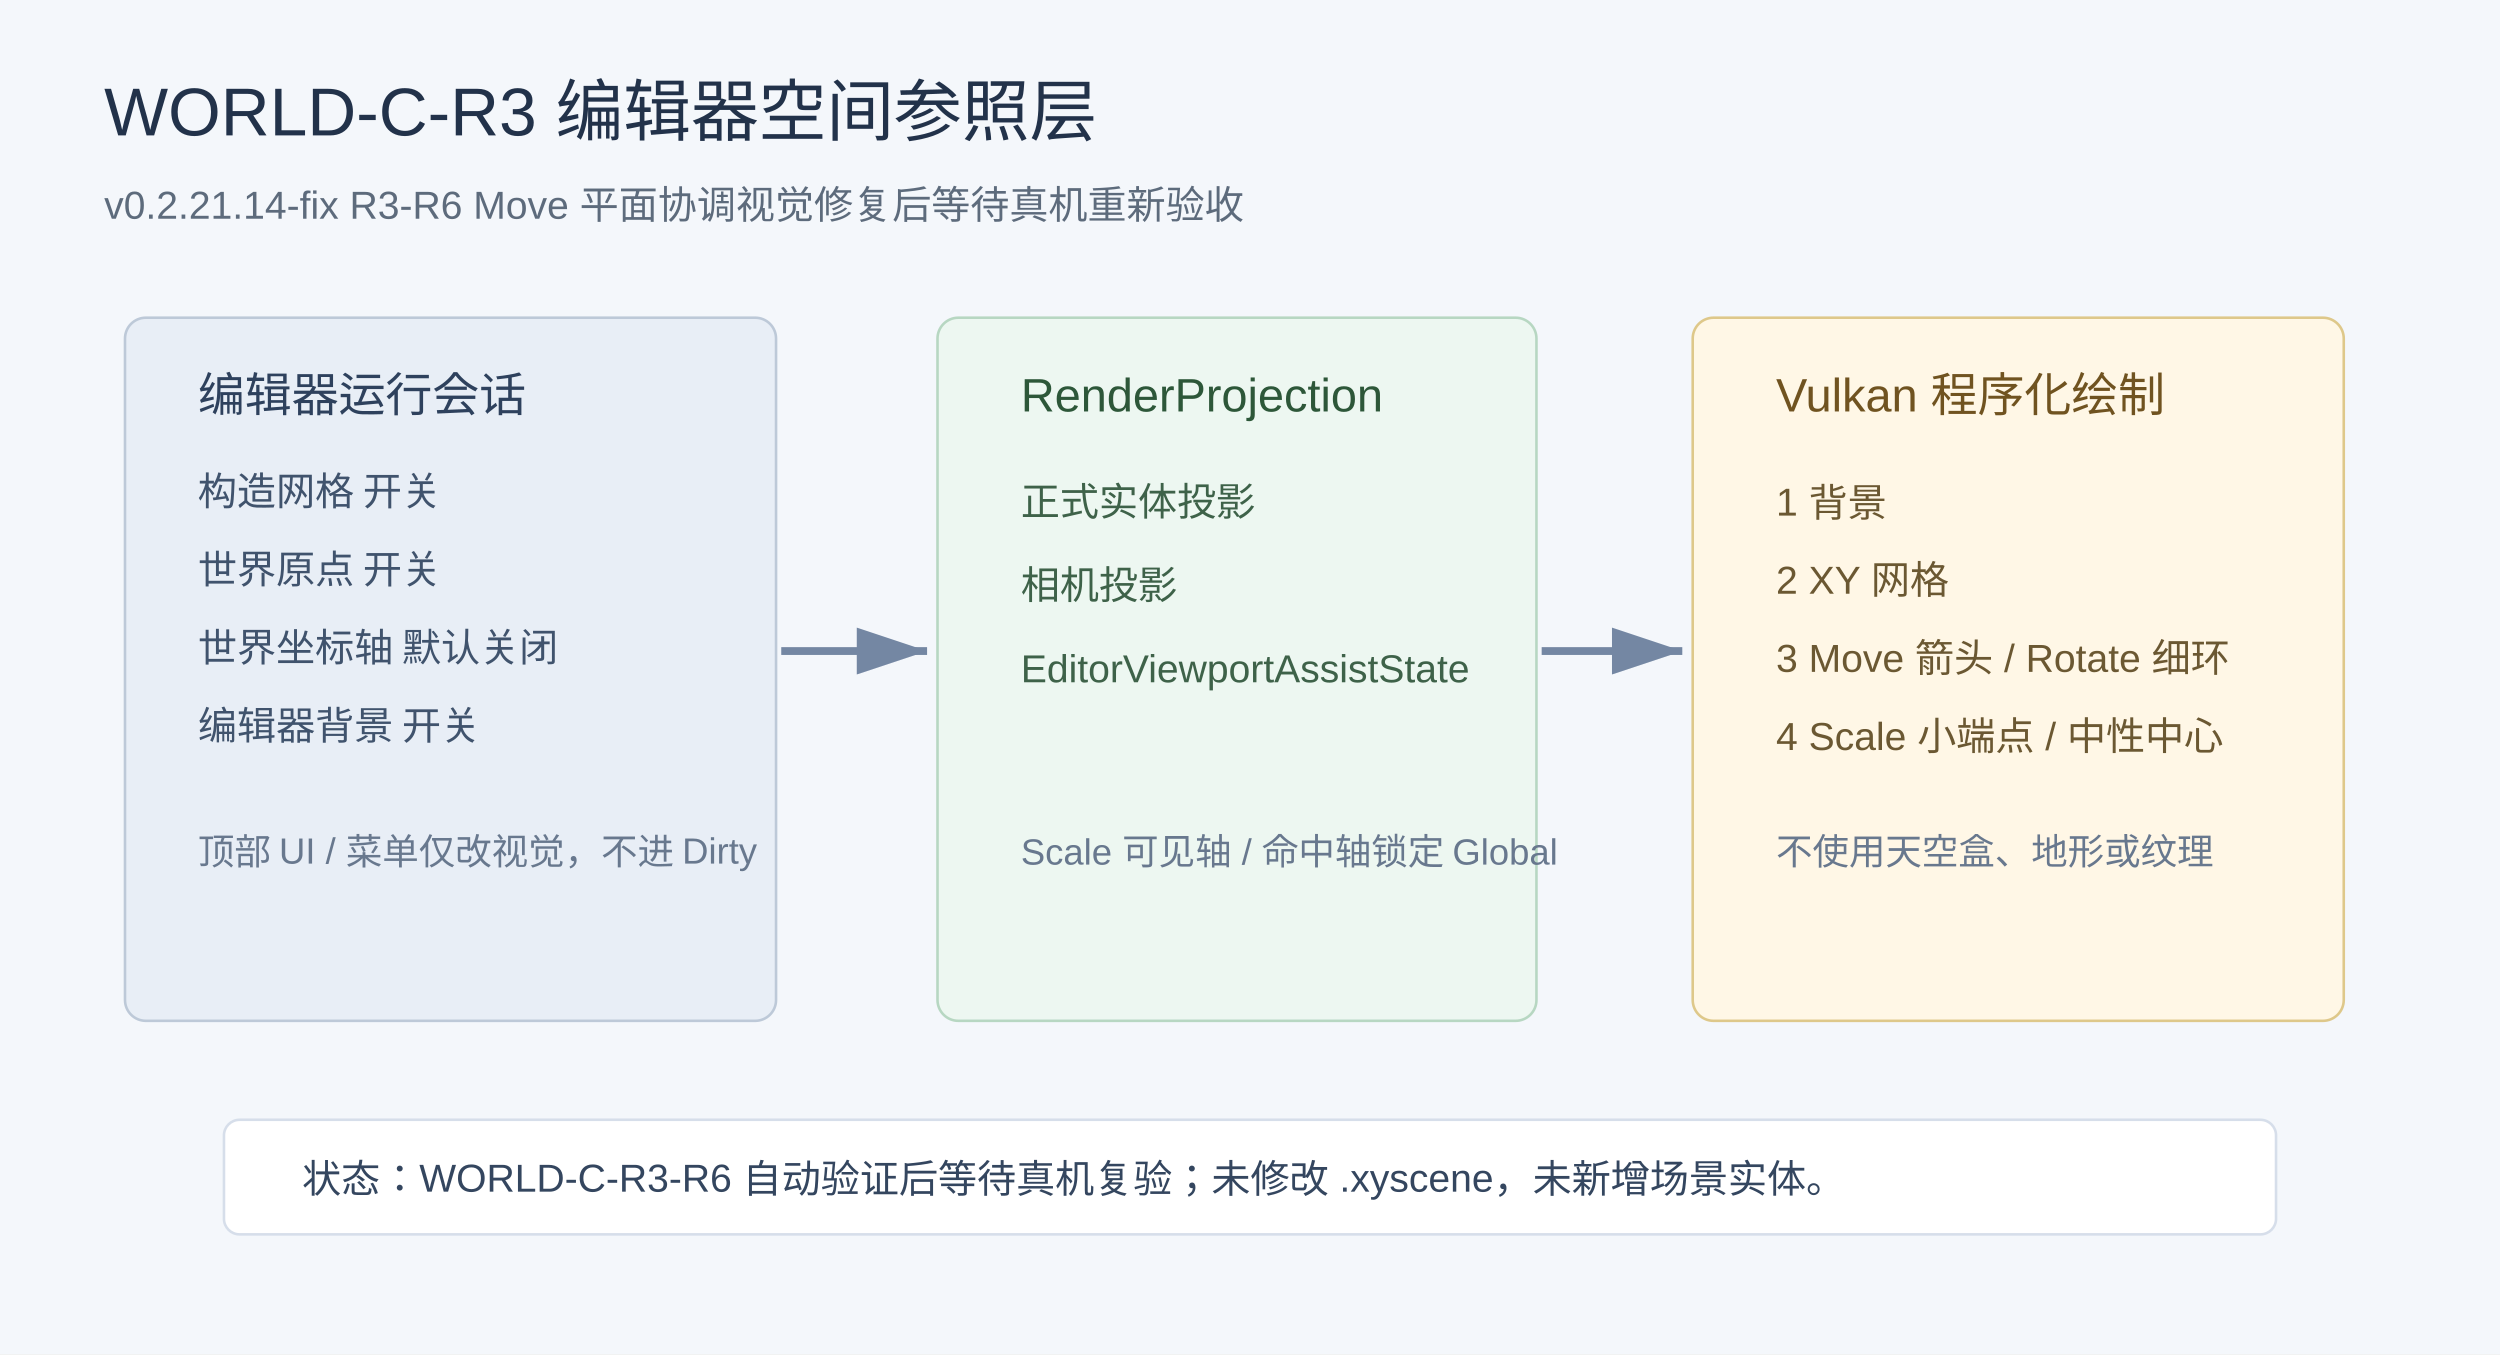
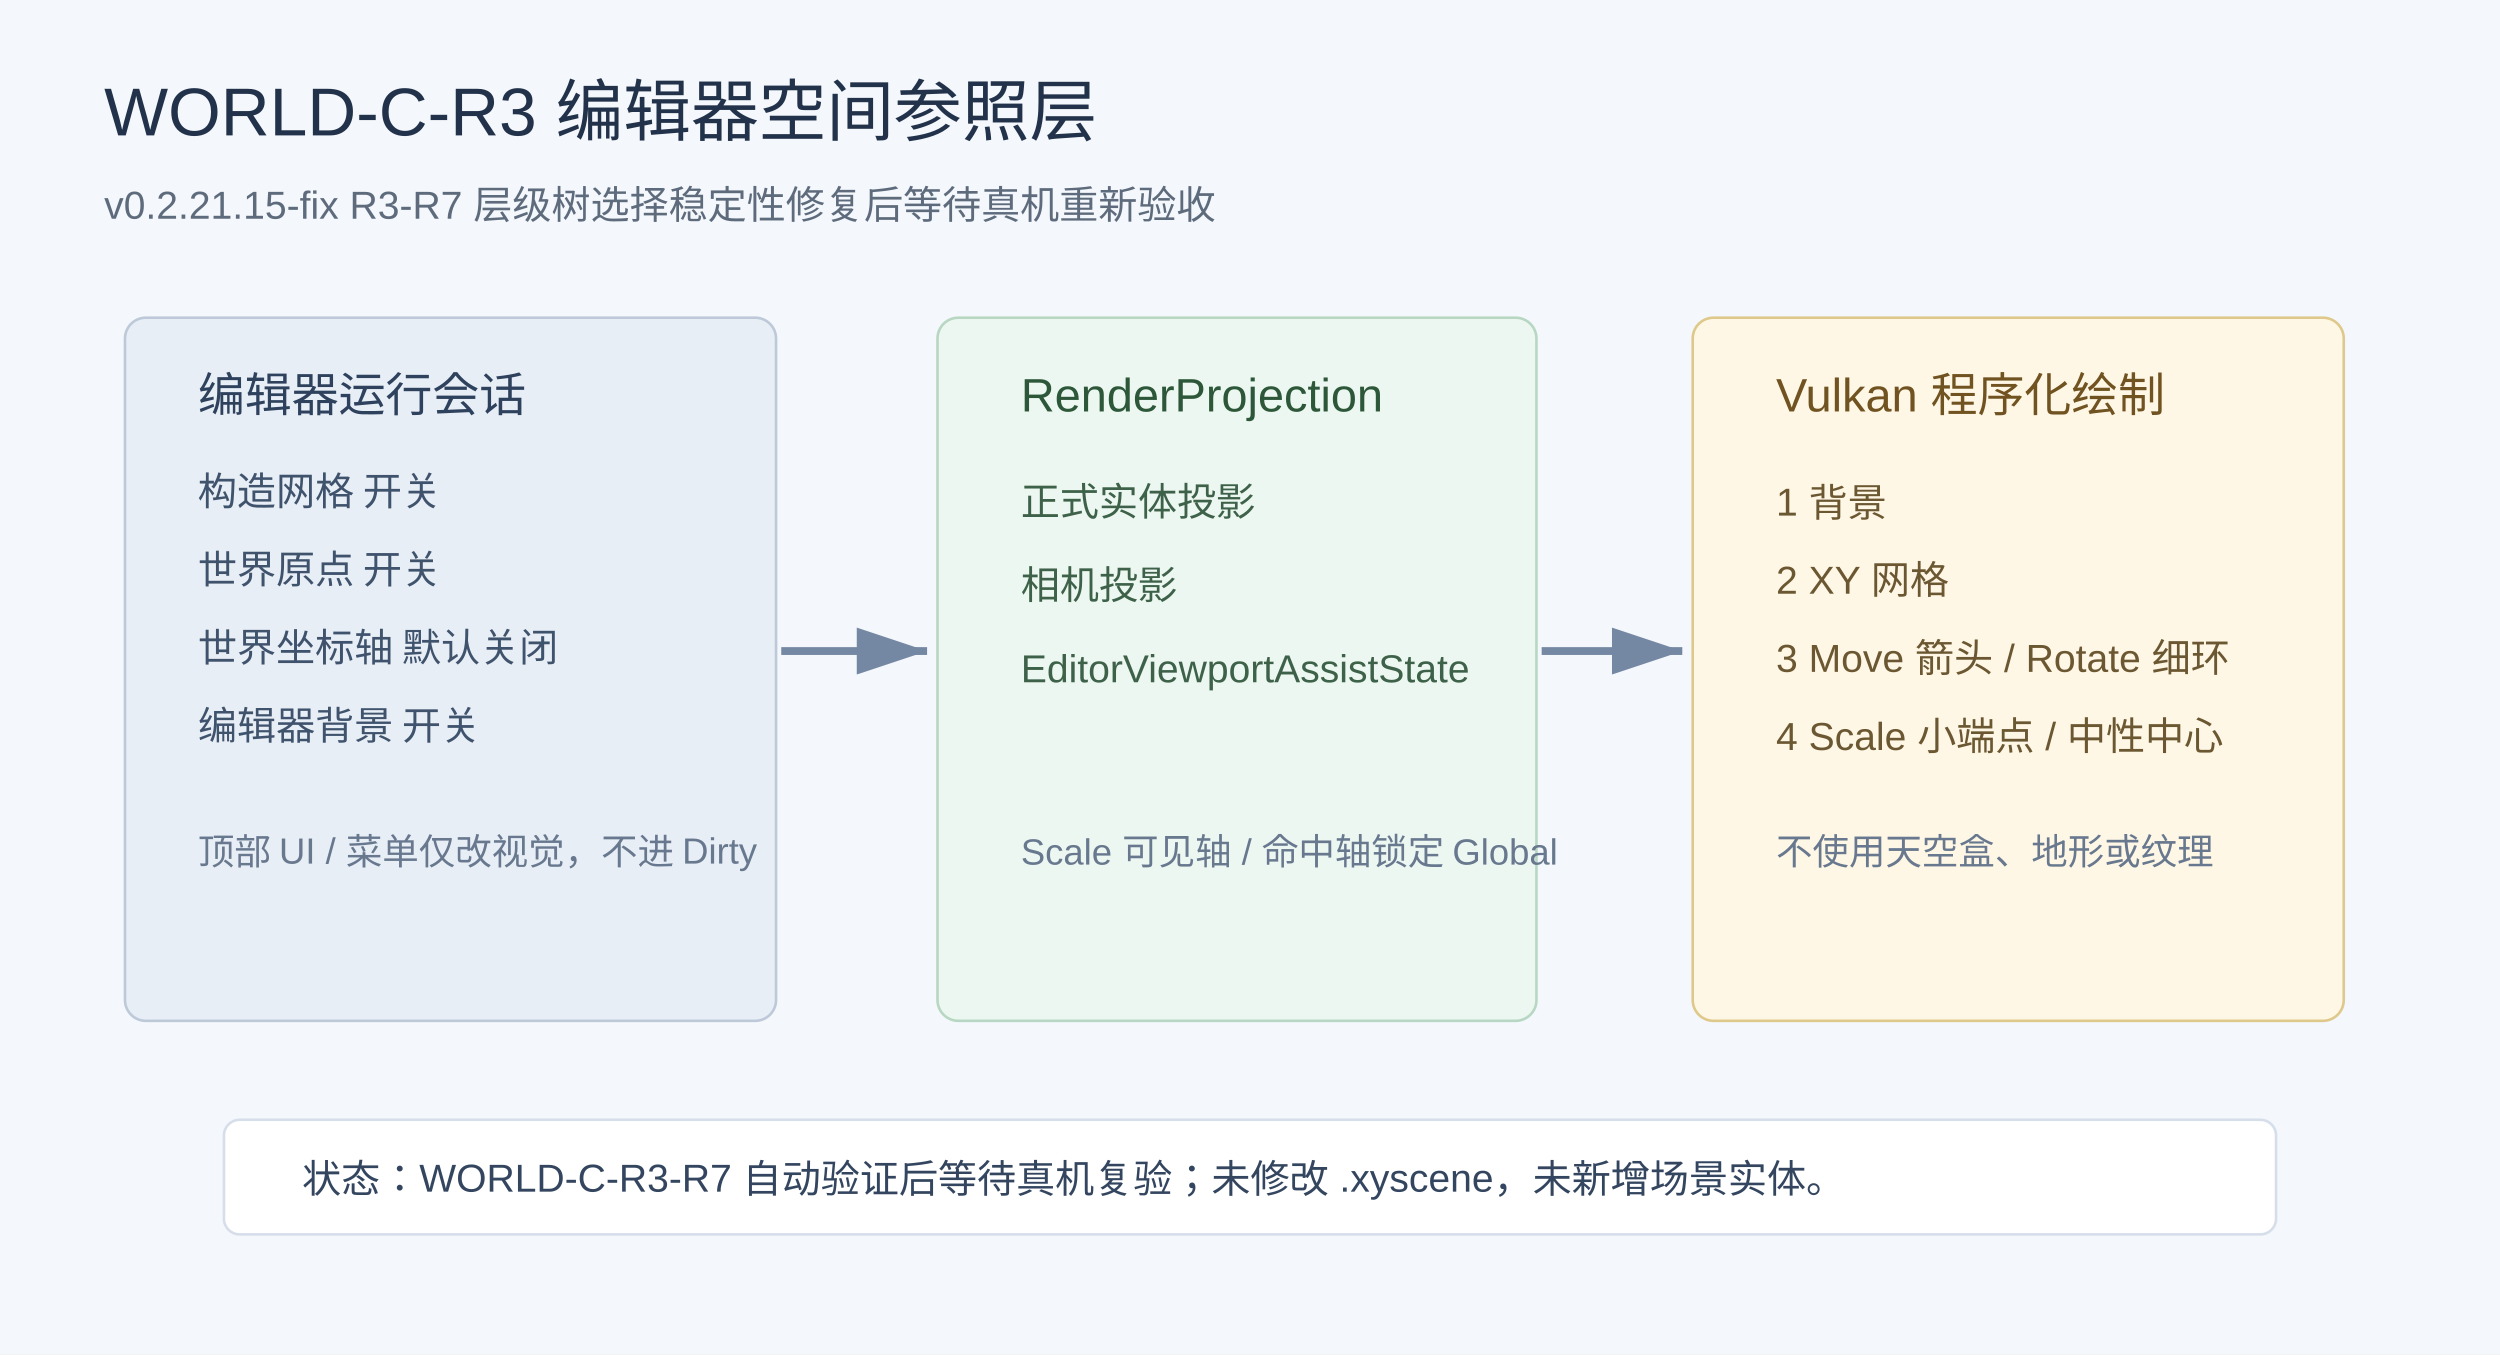
<svg xmlns="http://www.w3.org/2000/svg" width="960" height="520" viewBox="0 0 960 520">
  <rect width="960" height="520" fill="#f4f7fb" />
  <text x="40" y="52" font-size="26" font-family="Microsoft YaHei, Arial" fill="#22324a">WORLD-C-R3 编辑器空间参照层</text>
-   <text x="40" y="84" font-size="15" font-family="Microsoft YaHei, Arial" fill="#5d6b7c">v0.2.21.14-fix R3-R6 Move 平面协调视觉修复后等待真机重新验收</text>
+   <text x="40" y="84" font-size="15" font-family="Microsoft YaHei, Arial" fill="#5d6b7c">v0.2.21.15-fix R3-R7 层级树选择稳定性修复后等待真机重新验收</text>
  <rect x="48" y="122" width="250" height="270" rx="8" fill="#e8eef6" stroke="#bdc9d8" />
  <text x="76" y="158" font-size="18" font-family="Microsoft YaHei, Arial" fill="#2e415d">编辑器运行会话</text>
  <text x="76" y="194" font-size="15" font-family="Microsoft YaHei, Arial" fill="#40536d">构造网格 开关</text>
  <text x="76" y="224" font-size="15" font-family="Microsoft YaHei, Arial" fill="#40536d">世界原点 开关</text>
  <text x="76" y="254" font-size="15" font-family="Microsoft YaHei, Arial" fill="#40536d">世界坐标轴 默认关闭</text>
  <text x="76" y="284" font-size="15" font-family="Microsoft YaHei, Arial" fill="#40536d">编辑器背景 开关</text>
  <text x="76" y="332" font-size="14" font-family="Microsoft YaHei, Arial" fill="#68788e">顶部 UI / 菜单仅改视觉，不进 Dirty</text>
  <rect x="360" y="122" width="230" height="270" rx="8" fill="#edf7f1" stroke="#b7d7c2" />
  <text x="392" y="158" font-size="18" font-family="Microsoft YaHei, Arial" fill="#2d5739">RenderProjection</text>
  <text x="392" y="198" font-size="15" font-family="Microsoft YaHei, Arial" fill="#3e6249">正式实体投影</text>
  <text x="392" y="230" font-size="15" font-family="Microsoft YaHei, Arial" fill="#3e6249">相机投影</text>
  <text x="392" y="262" font-size="15" font-family="Microsoft YaHei, Arial" fill="#3e6249">EditorViewportAssistState</text>
  <text x="392" y="332" font-size="14" font-family="Microsoft YaHei, Arial" fill="#68788e">Scale 可见轴 / 命中轴锁定 Global</text>
  <rect x="650" y="122" width="250" height="270" rx="8" fill="#fff7e6" stroke="#dec88a" />
  <text x="682" y="158" font-size="18" font-family="Microsoft YaHei, Arial" fill="#705320">Vulkan 程序化绘制</text>
  <text x="682" y="198" font-size="15" font-family="Microsoft YaHei, Arial" fill="#6b5832">1 背景</text>
  <text x="682" y="228" font-size="15" font-family="Microsoft YaHei, Arial" fill="#6b5832">2 XY 网格</text>
  <text x="682" y="258" font-size="15" font-family="Microsoft YaHei, Arial" fill="#6b5832">3 Move 箭头 / Rotate 细环</text>
  <text x="682" y="288" font-size="15" font-family="Microsoft YaHei, Arial" fill="#6b5832">4 Scale 小端点 / 中性中心</text>
  <text x="682" y="332" font-size="14" font-family="Microsoft YaHei, Arial" fill="#68788e">不使用天空盒、地形或纹理</text>
  <path d="M300 250 H356" stroke="#7487a3" stroke-width="3" marker-end="url(#arrow)" />
  <path d="M592 250 H646" stroke="#7487a3" stroke-width="3" marker-end="url(#arrow)" />
  <rect x="86" y="430" width="788" height="44" rx="6" fill="#ffffff" stroke="#d6deea" />
-   <text x="116" y="458" font-size="15" font-family="Microsoft YaHei, Arial" fill="#34465f">状态：WORLD-C-R3-R6 自动验证后等待真机复验；未修改 .xyscene，未新增场景实体。</text>
+   <text x="116" y="458" font-size="15" font-family="Microsoft YaHei, Arial" fill="#34465f">状态：WORLD-C-R3-R7 自动验证后等待真机复验；未修改 .xyscene，未新增场景实体。</text>
  <defs>
    <marker id="arrow" markerWidth="10" markerHeight="10" refX="9" refY="3" orient="auto">
      <path d="M0,0 L0,6 L9,3 z" fill="#7487a3" />
    </marker>
  </defs>
</svg>
